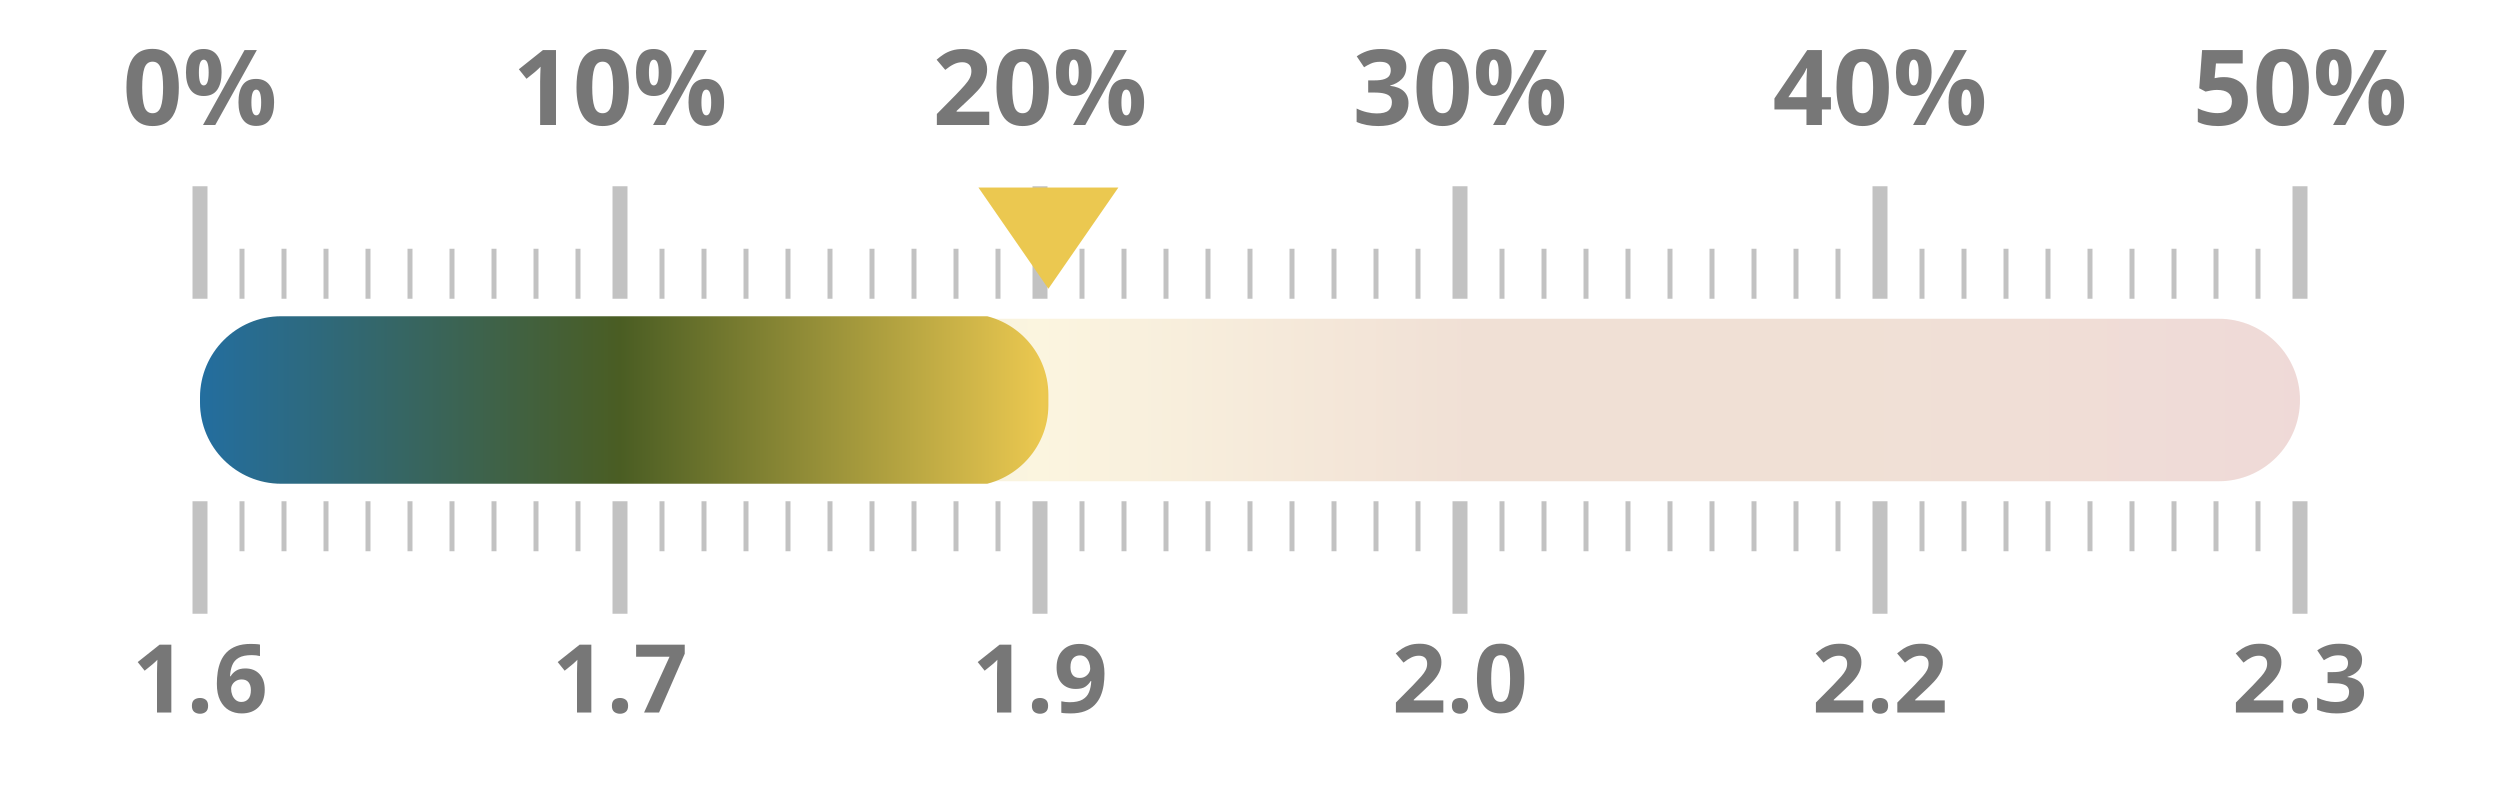
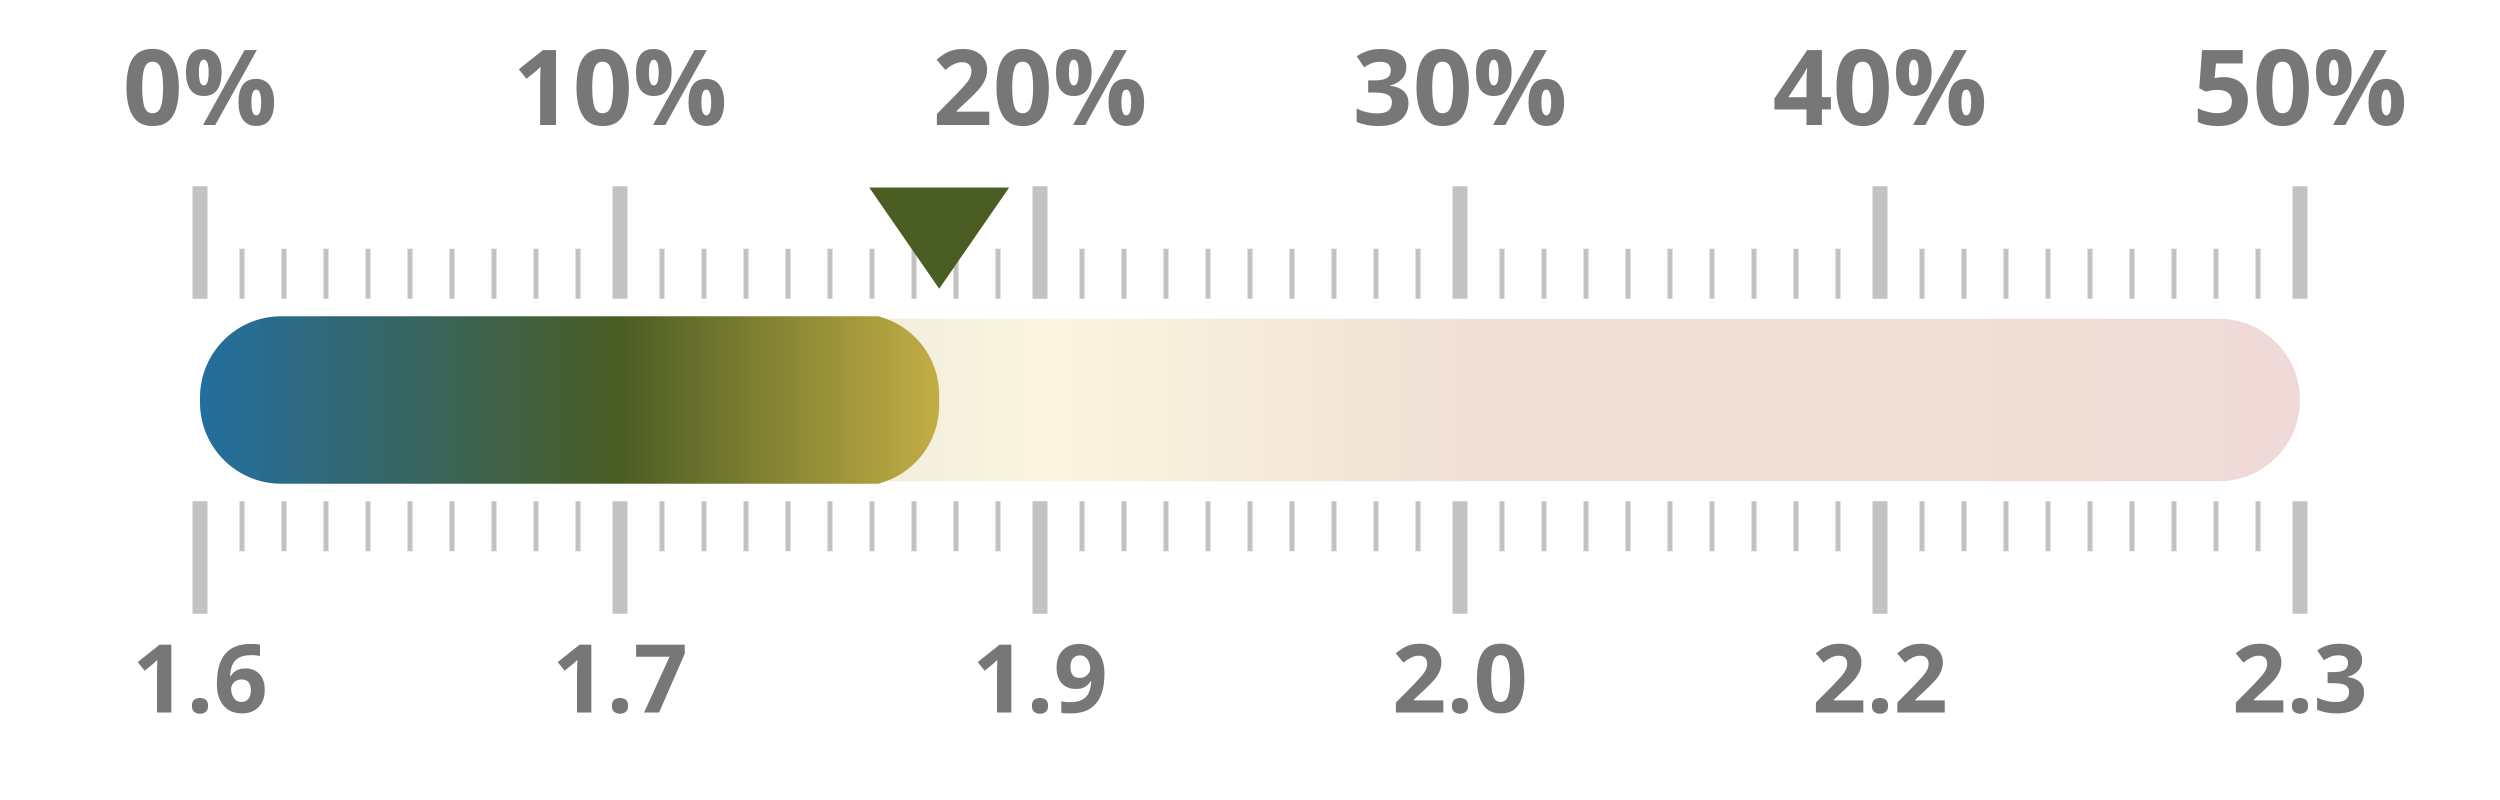
<svg xmlns="http://www.w3.org/2000/svg" width="100%" height="100%" viewBox="0 0 1000 320" preserveAspectRatio="xMidYMid meet">
  <defs>
    <linearGradient id="taxGrad" x1="0%" y1="0%" x2="100%" y2="0%">
      <stop offset="0.0%" stop-color="#236ea0" />
      <stop offset="20.0%" stop-color="#4a5d23" />
      <stop offset="40.0%" stop-color="#ebc850" />
      <stop offset="60.0%" stop-color="#af5519" />
      <stop offset="80.0%" stop-color="#af5519" />
      <stop offset="100.0%" stop-color="#a52d23" />
    </linearGradient>
    <clipPath id="taxClip">
-       <rect x="80" y="125.5" width="339.36" height="69" rx="32.5" />
+       <rect x="80" y="125.5" width="295.68" height="69" rx="32.5" />
    </clipPath>
  </defs>
  <rect x="80" y="127.5" width="840" height="65" fill="url(#taxGrad)" fill-opacity="0.18" rx="32.5" />
  <rect x="80" y="126.5" width="840" height="67" fill="url(#taxGrad)" clip-path="url(#taxClip)" rx="32.5" />
  <line x1="80.0" y1="119.5" x2="80.0" y2="74.5" stroke="#333333ff" stroke-width="6" opacity="0.3" />
  <line x1="80.0" y1="200.5" x2="80.0" y2="245.5" stroke="#333333ff" stroke-width="6" opacity="0.3" />
  <text x="80.0" y="50" text-anchor="middle" font-family="Montserrat, sans-serif" font-size="42" font-weight="700" fill="#777">0%</text>
  <text x="80.0" y="285" text-anchor="middle" font-family="Montserrat, sans-serif" font-size="38" font-weight="700" fill="#777">1.6</text>
  <line x1="96.8" y1="119.5" x2="96.8" y2="99.5" stroke="#333333ff" stroke-width="2" opacity="0.3" />
  <line x1="96.8" y1="200.5" x2="96.8" y2="220.5" stroke="#333333ff" stroke-width="2" opacity="0.3" />
  <line x1="113.6" y1="119.5" x2="113.6" y2="99.5" stroke="#333333ff" stroke-width="2" opacity="0.3" />
  <line x1="113.6" y1="200.5" x2="113.6" y2="220.5" stroke="#333333ff" stroke-width="2" opacity="0.3" />
  <line x1="130.4" y1="119.5" x2="130.4" y2="99.5" stroke="#333333ff" stroke-width="2" opacity="0.3" />
  <line x1="130.4" y1="200.5" x2="130.4" y2="220.5" stroke="#333333ff" stroke-width="2" opacity="0.3" />
  <line x1="147.2" y1="119.5" x2="147.2" y2="99.5" stroke="#333333ff" stroke-width="2" opacity="0.3" />
  <line x1="147.2" y1="200.5" x2="147.2" y2="220.5" stroke="#333333ff" stroke-width="2" opacity="0.3" />
  <line x1="164.0" y1="119.5" x2="164.0" y2="99.5" stroke="#333333ff" stroke-width="2" opacity="0.3" />
  <line x1="164.0" y1="200.5" x2="164.0" y2="220.5" stroke="#333333ff" stroke-width="2" opacity="0.3" />
  <line x1="180.8" y1="119.5" x2="180.8" y2="99.5" stroke="#333333ff" stroke-width="2" opacity="0.3" />
  <line x1="180.8" y1="200.5" x2="180.8" y2="220.5" stroke="#333333ff" stroke-width="2" opacity="0.3" />
  <line x1="197.6" y1="119.5" x2="197.6" y2="99.5" stroke="#333333ff" stroke-width="2" opacity="0.3" />
  <line x1="197.6" y1="200.5" x2="197.6" y2="220.5" stroke="#333333ff" stroke-width="2" opacity="0.3" />
  <line x1="214.4" y1="119.5" x2="214.4" y2="99.5" stroke="#333333ff" stroke-width="2" opacity="0.3" />
  <line x1="214.4" y1="200.5" x2="214.4" y2="220.5" stroke="#333333ff" stroke-width="2" opacity="0.3" />
  <line x1="231.2" y1="119.5" x2="231.2" y2="99.5" stroke="#333333ff" stroke-width="2" opacity="0.3" />
  <line x1="231.2" y1="200.5" x2="231.2" y2="220.5" stroke="#333333ff" stroke-width="2" opacity="0.3" />
  <line x1="248.0" y1="119.5" x2="248.0" y2="74.5" stroke="#333333ff" stroke-width="6" opacity="0.3" />
  <line x1="248.0" y1="200.5" x2="248.0" y2="245.5" stroke="#333333ff" stroke-width="6" opacity="0.3" />
  <text x="248.0" y="50" text-anchor="middle" font-family="Montserrat, sans-serif" font-size="42" font-weight="700" fill="#777">10%</text>
  <text x="248.0" y="285" text-anchor="middle" font-family="Montserrat, sans-serif" font-size="38" font-weight="700" fill="#777">1.7</text>
  <line x1="264.8" y1="119.5" x2="264.8" y2="99.5" stroke="#333333ff" stroke-width="2" opacity="0.3" />
  <line x1="264.8" y1="200.5" x2="264.8" y2="220.5" stroke="#333333ff" stroke-width="2" opacity="0.3" />
  <line x1="281.6" y1="119.5" x2="281.6" y2="99.5" stroke="#333333ff" stroke-width="2" opacity="0.3" />
  <line x1="281.6" y1="200.5" x2="281.6" y2="220.5" stroke="#333333ff" stroke-width="2" opacity="0.3" />
  <line x1="298.4" y1="119.5" x2="298.4" y2="99.5" stroke="#333333ff" stroke-width="2" opacity="0.3" />
  <line x1="298.4" y1="200.5" x2="298.4" y2="220.5" stroke="#333333ff" stroke-width="2" opacity="0.3" />
  <line x1="315.2" y1="119.5" x2="315.2" y2="99.5" stroke="#333333ff" stroke-width="2" opacity="0.3" />
  <line x1="315.2" y1="200.5" x2="315.2" y2="220.5" stroke="#333333ff" stroke-width="2" opacity="0.3" />
  <line x1="332.0" y1="119.5" x2="332.0" y2="99.5" stroke="#333333ff" stroke-width="2" opacity="0.3" />
  <line x1="332.0" y1="200.5" x2="332.0" y2="220.5" stroke="#333333ff" stroke-width="2" opacity="0.3" />
  <line x1="348.8" y1="119.5" x2="348.8" y2="99.5" stroke="#333333ff" stroke-width="2" opacity="0.3" />
  <line x1="348.8" y1="200.5" x2="348.8" y2="220.5" stroke="#333333ff" stroke-width="2" opacity="0.3" />
  <line x1="365.6" y1="119.5" x2="365.6" y2="99.5" stroke="#333333ff" stroke-width="2" opacity="0.3" />
  <line x1="365.6" y1="200.5" x2="365.6" y2="220.5" stroke="#333333ff" stroke-width="2" opacity="0.3" />
  <line x1="382.4" y1="119.5" x2="382.4" y2="99.5" stroke="#333333ff" stroke-width="2" opacity="0.3" />
  <line x1="382.4" y1="200.5" x2="382.4" y2="220.5" stroke="#333333ff" stroke-width="2" opacity="0.3" />
  <line x1="399.2" y1="119.5" x2="399.2" y2="99.5" stroke="#333333ff" stroke-width="2" opacity="0.3" />
  <line x1="399.2" y1="200.5" x2="399.2" y2="220.5" stroke="#333333ff" stroke-width="2" opacity="0.3" />
  <line x1="416.0" y1="119.5" x2="416.0" y2="74.5" stroke="#333333ff" stroke-width="6" opacity="0.3" />
  <line x1="416.0" y1="200.5" x2="416.0" y2="245.5" stroke="#333333ff" stroke-width="6" opacity="0.3" />
  <text x="416.0" y="50" text-anchor="middle" font-family="Montserrat, sans-serif" font-size="42" font-weight="700" fill="#777">20%</text>
  <text x="416.0" y="285" text-anchor="middle" font-family="Montserrat, sans-serif" font-size="38" font-weight="700" fill="#777">1.9</text>
  <line x1="432.8" y1="119.5" x2="432.8" y2="99.5" stroke="#333333ff" stroke-width="2" opacity="0.3" />
  <line x1="432.8" y1="200.5" x2="432.8" y2="220.5" stroke="#333333ff" stroke-width="2" opacity="0.3" />
  <line x1="449.6" y1="119.5" x2="449.6" y2="99.5" stroke="#333333ff" stroke-width="2" opacity="0.3" />
  <line x1="449.6" y1="200.5" x2="449.6" y2="220.5" stroke="#333333ff" stroke-width="2" opacity="0.3" />
  <line x1="466.4" y1="119.5" x2="466.4" y2="99.5" stroke="#333333ff" stroke-width="2" opacity="0.3" />
  <line x1="466.4" y1="200.5" x2="466.4" y2="220.5" stroke="#333333ff" stroke-width="2" opacity="0.3" />
  <line x1="483.2" y1="119.5" x2="483.2" y2="99.5" stroke="#333333ff" stroke-width="2" opacity="0.3" />
  <line x1="483.2" y1="200.5" x2="483.2" y2="220.5" stroke="#333333ff" stroke-width="2" opacity="0.3" />
  <line x1="500.0" y1="119.5" x2="500.0" y2="99.5" stroke="#333333ff" stroke-width="2" opacity="0.3" />
  <line x1="500.0" y1="200.5" x2="500.0" y2="220.5" stroke="#333333ff" stroke-width="2" opacity="0.3" />
  <line x1="516.8" y1="119.5" x2="516.8" y2="99.5" stroke="#333333ff" stroke-width="2" opacity="0.3" />
  <line x1="516.8" y1="200.5" x2="516.8" y2="220.5" stroke="#333333ff" stroke-width="2" opacity="0.3" />
  <line x1="533.6" y1="119.5" x2="533.6" y2="99.5" stroke="#333333ff" stroke-width="2" opacity="0.3" />
  <line x1="533.6" y1="200.5" x2="533.6" y2="220.5" stroke="#333333ff" stroke-width="2" opacity="0.3" />
  <line x1="550.4" y1="119.5" x2="550.4" y2="99.5" stroke="#333333ff" stroke-width="2" opacity="0.3" />
  <line x1="550.4" y1="200.5" x2="550.4" y2="220.5" stroke="#333333ff" stroke-width="2" opacity="0.3" />
  <line x1="567.2" y1="119.5" x2="567.2" y2="99.5" stroke="#333333ff" stroke-width="2" opacity="0.3" />
  <line x1="567.2" y1="200.5" x2="567.2" y2="220.5" stroke="#333333ff" stroke-width="2" opacity="0.3" />
  <line x1="584.0" y1="119.5" x2="584.0" y2="74.5" stroke="#333333ff" stroke-width="6" opacity="0.3" />
  <line x1="584.0" y1="200.5" x2="584.0" y2="245.5" stroke="#333333ff" stroke-width="6" opacity="0.3" />
  <text x="584.0" y="50" text-anchor="middle" font-family="Montserrat, sans-serif" font-size="42" font-weight="700" fill="#777">30%</text>
  <text x="584.0" y="285" text-anchor="middle" font-family="Montserrat, sans-serif" font-size="38" font-weight="700" fill="#777">2.0</text>
  <line x1="600.8" y1="119.5" x2="600.8" y2="99.5" stroke="#333333ff" stroke-width="2" opacity="0.3" />
  <line x1="600.8" y1="200.5" x2="600.8" y2="220.5" stroke="#333333ff" stroke-width="2" opacity="0.3" />
  <line x1="617.6" y1="119.5" x2="617.6" y2="99.5" stroke="#333333ff" stroke-width="2" opacity="0.3" />
  <line x1="617.6" y1="200.5" x2="617.6" y2="220.5" stroke="#333333ff" stroke-width="2" opacity="0.3" />
  <line x1="634.4" y1="119.5" x2="634.4" y2="99.5" stroke="#333333ff" stroke-width="2" opacity="0.3" />
  <line x1="634.4" y1="200.5" x2="634.4" y2="220.5" stroke="#333333ff" stroke-width="2" opacity="0.3" />
  <line x1="651.2" y1="119.5" x2="651.2" y2="99.5" stroke="#333333ff" stroke-width="2" opacity="0.3" />
  <line x1="651.2" y1="200.5" x2="651.2" y2="220.5" stroke="#333333ff" stroke-width="2" opacity="0.3" />
  <line x1="668.0" y1="119.5" x2="668.0" y2="99.5" stroke="#333333ff" stroke-width="2" opacity="0.3" />
  <line x1="668.0" y1="200.5" x2="668.0" y2="220.5" stroke="#333333ff" stroke-width="2" opacity="0.3" />
  <line x1="684.8" y1="119.5" x2="684.8" y2="99.5" stroke="#333333ff" stroke-width="2" opacity="0.3" />
  <line x1="684.8" y1="200.5" x2="684.8" y2="220.5" stroke="#333333ff" stroke-width="2" opacity="0.3" />
  <line x1="701.6" y1="119.5" x2="701.6" y2="99.5" stroke="#333333ff" stroke-width="2" opacity="0.3" />
  <line x1="701.6" y1="200.5" x2="701.6" y2="220.5" stroke="#333333ff" stroke-width="2" opacity="0.3" />
  <line x1="718.4" y1="119.5" x2="718.4" y2="99.5" stroke="#333333ff" stroke-width="2" opacity="0.3" />
  <line x1="718.4" y1="200.5" x2="718.4" y2="220.5" stroke="#333333ff" stroke-width="2" opacity="0.3" />
  <line x1="735.2" y1="119.5" x2="735.2" y2="99.5" stroke="#333333ff" stroke-width="2" opacity="0.3" />
  <line x1="735.2" y1="200.5" x2="735.2" y2="220.5" stroke="#333333ff" stroke-width="2" opacity="0.3" />
  <line x1="752.0" y1="119.5" x2="752.0" y2="74.5" stroke="#333333ff" stroke-width="6" opacity="0.3" />
  <line x1="752.0" y1="200.5" x2="752.0" y2="245.5" stroke="#333333ff" stroke-width="6" opacity="0.3" />
  <text x="752.0" y="50" text-anchor="middle" font-family="Montserrat, sans-serif" font-size="42" font-weight="700" fill="#777">40%</text>
  <text x="752.0" y="285" text-anchor="middle" font-family="Montserrat, sans-serif" font-size="38" font-weight="700" fill="#777">2.2</text>
  <line x1="768.8" y1="119.5" x2="768.8" y2="99.5" stroke="#333333ff" stroke-width="2" opacity="0.3" />
  <line x1="768.8" y1="200.5" x2="768.8" y2="220.5" stroke="#333333ff" stroke-width="2" opacity="0.3" />
  <line x1="785.6" y1="119.5" x2="785.6" y2="99.5" stroke="#333333ff" stroke-width="2" opacity="0.3" />
  <line x1="785.6" y1="200.5" x2="785.6" y2="220.5" stroke="#333333ff" stroke-width="2" opacity="0.3" />
  <line x1="802.4" y1="119.5" x2="802.4" y2="99.5" stroke="#333333ff" stroke-width="2" opacity="0.3" />
  <line x1="802.4" y1="200.5" x2="802.4" y2="220.5" stroke="#333333ff" stroke-width="2" opacity="0.3" />
  <line x1="819.2" y1="119.5" x2="819.2" y2="99.5" stroke="#333333ff" stroke-width="2" opacity="0.3" />
  <line x1="819.2" y1="200.5" x2="819.2" y2="220.5" stroke="#333333ff" stroke-width="2" opacity="0.3" />
  <line x1="836.0" y1="119.5" x2="836.0" y2="99.5" stroke="#333333ff" stroke-width="2" opacity="0.3" />
  <line x1="836.0" y1="200.5" x2="836.0" y2="220.5" stroke="#333333ff" stroke-width="2" opacity="0.3" />
  <line x1="852.8" y1="119.5" x2="852.8" y2="99.5" stroke="#333333ff" stroke-width="2" opacity="0.3" />
  <line x1="852.8" y1="200.5" x2="852.8" y2="220.5" stroke="#333333ff" stroke-width="2" opacity="0.3" />
  <line x1="869.6" y1="119.5" x2="869.6" y2="99.5" stroke="#333333ff" stroke-width="2" opacity="0.3" />
  <line x1="869.6" y1="200.5" x2="869.6" y2="220.5" stroke="#333333ff" stroke-width="2" opacity="0.3" />
  <line x1="886.4" y1="119.5" x2="886.4" y2="99.5" stroke="#333333ff" stroke-width="2" opacity="0.3" />
  <line x1="886.4" y1="200.5" x2="886.4" y2="220.5" stroke="#333333ff" stroke-width="2" opacity="0.3" />
  <line x1="903.2" y1="119.5" x2="903.2" y2="99.5" stroke="#333333ff" stroke-width="2" opacity="0.3" />
  <line x1="903.2" y1="200.5" x2="903.2" y2="220.5" stroke="#333333ff" stroke-width="2" opacity="0.3" />
  <line x1="920.0" y1="119.5" x2="920.0" y2="74.5" stroke="#333333ff" stroke-width="6" opacity="0.3" />
  <line x1="920.0" y1="200.5" x2="920.0" y2="245.5" stroke="#333333ff" stroke-width="6" opacity="0.3" />
  <text x="920.0" y="50" text-anchor="middle" font-family="Montserrat, sans-serif" font-size="42" font-weight="700" fill="#777">50%</text>
  <text x="920.0" y="285" text-anchor="middle" font-family="Montserrat, sans-serif" font-size="38" font-weight="700" fill="#777">2.3</text>
-   <polygon points="419.36,115.5 391.36,75 447.36,75" fill="#ebc850" />
+   <polygon points="375.68,115.5 347.68,75 403.68,75" fill="#4a5d23" />
</svg>
